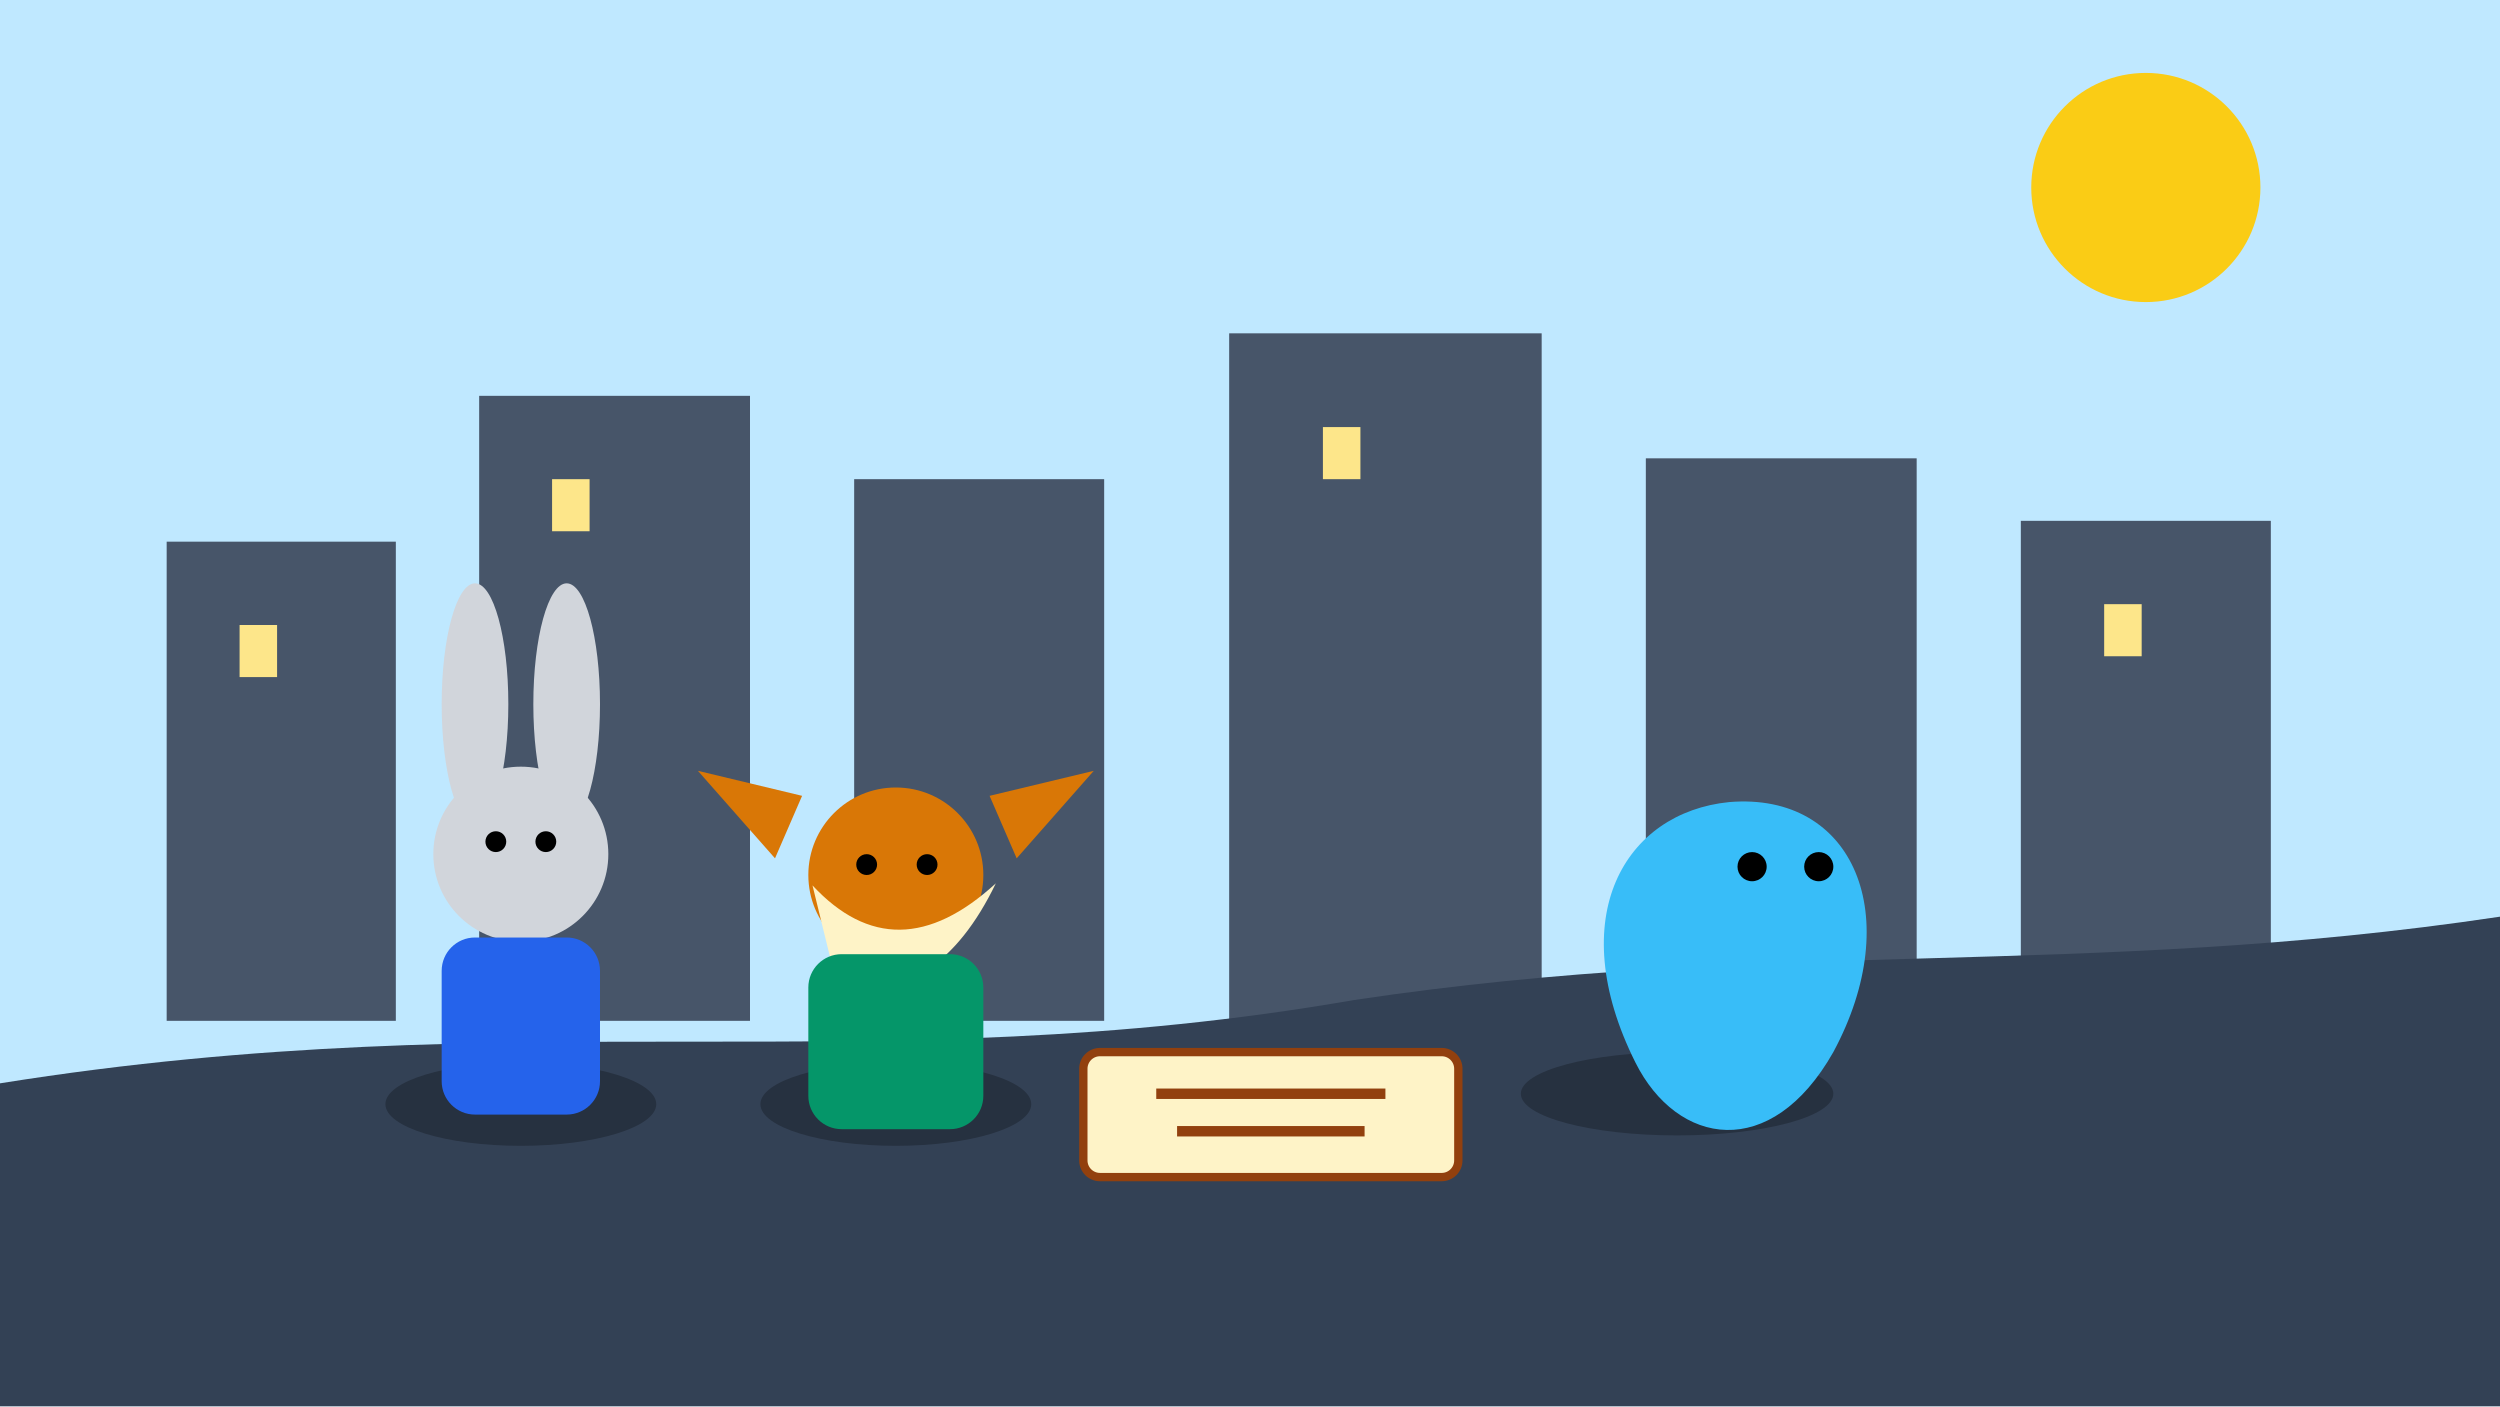
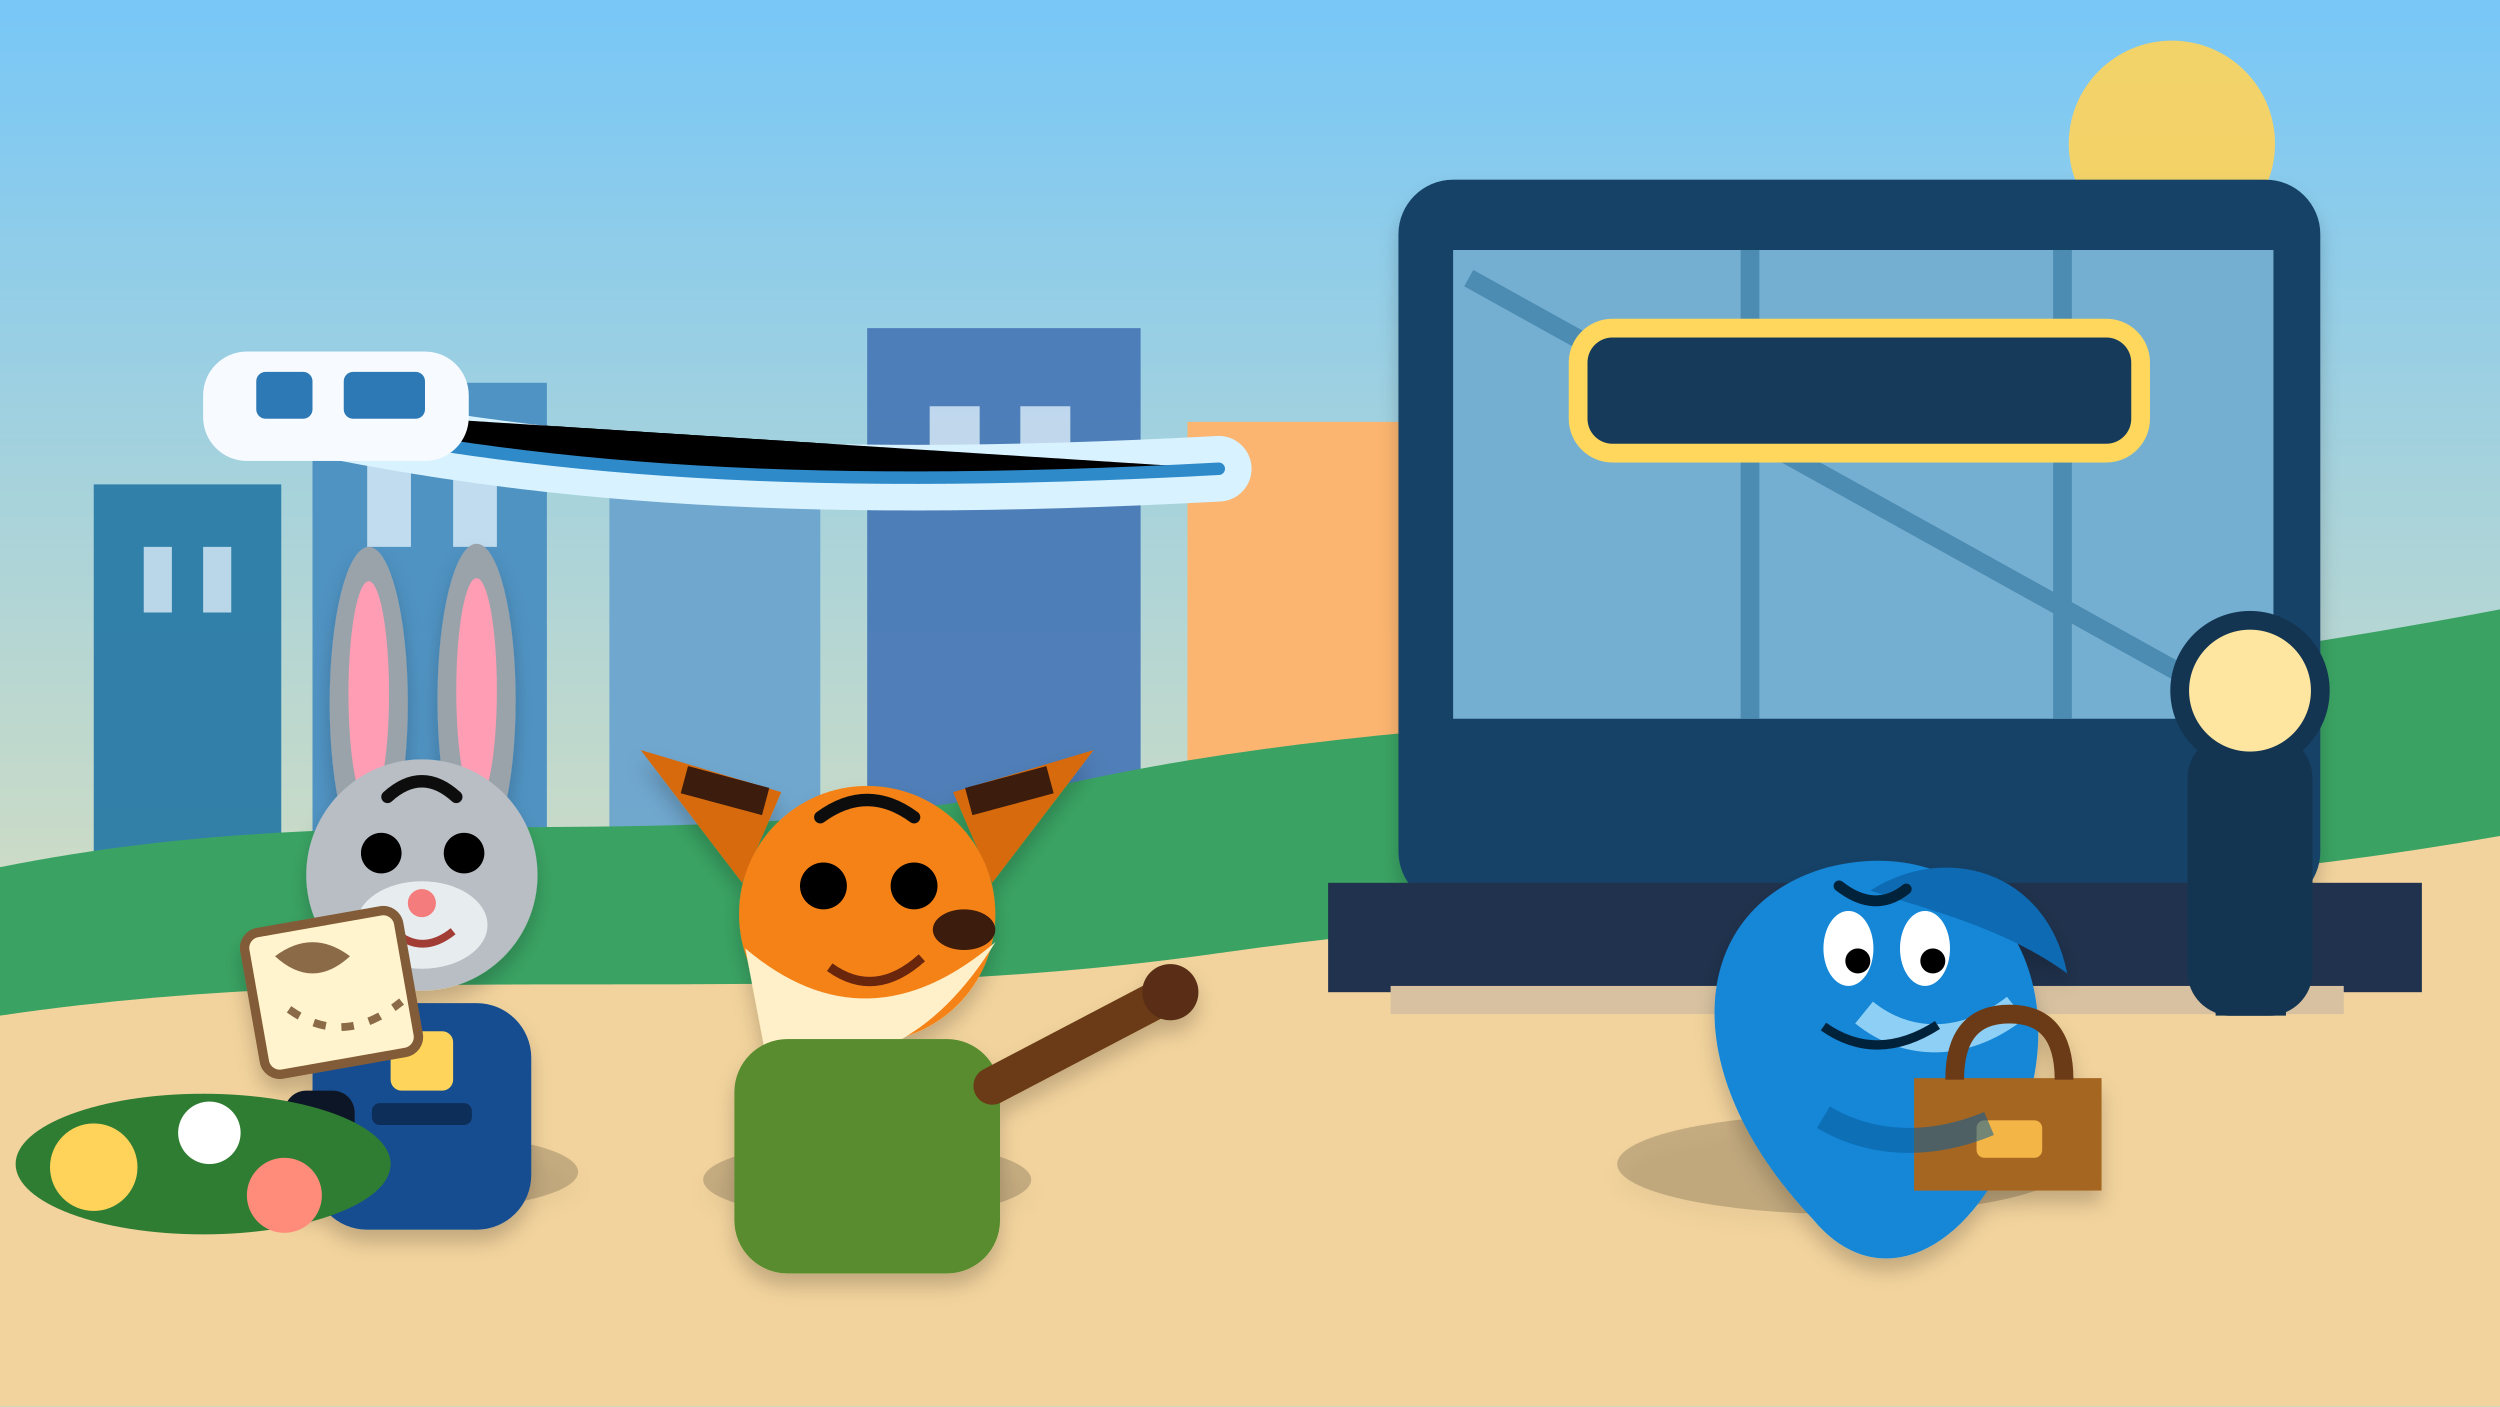
- <svg xmlns="http://www.w3.org/2000/svg" width="1200" height="675" viewBox="0 0 1200 675" role="img" aria-label="Part 1 animal city story illustration">
-   <rect width="1200" height="675" fill="#bfe8ff" />
-   <circle cx="1030" cy="90" r="55" fill="#facc15" />
-   <g fill="#475569">
-     <rect x="80" y="260" width="110" height="230" />
-     <rect x="230" y="190" width="130" height="300" />
-     <rect x="410" y="230" width="120" height="260" />
-     <rect x="590" y="160" width="150" height="330" />
-     <rect x="790" y="220" width="130" height="270" />
-     <rect x="970" y="250" width="120" height="240" />
+ <svg xmlns="http://www.w3.org/2000/svg" width="1600" height="900" viewBox="0 0 1600 900" role="img" aria-label="Flat vector animal city station mystery scene">
+   <defs>
+     <linearGradient id="sky" x1="0" y1="0" x2="0" y2="1">
+       <stop offset="0" stop-color="#78c7f7" />
+       <stop offset="1" stop-color="#ffe8a8" />
+     </linearGradient>
+     <filter id="shadow" x="-20%" y="-20%" width="140%" height="140%">
+       <feDropShadow dx="0" dy="8" stdDeviation="6" flood-opacity=".20" />
+     </filter>
+   </defs>
+   <rect width="1600" height="900" fill="url(#sky)" />
+   <circle cx="1390" cy="92" r="66" fill="#ffd45a" opacity=".9" />
+   <g opacity=".95">
+     <rect x="60" y="310" width="120" height="340" fill="#2b7ca7" />
+     <rect x="200" y="245" width="150" height="405" fill="#4a90c2" />
+     <rect x="390" y="300" width="135" height="350" fill="#6ca5ce" />
+     <rect x="555" y="210" width="175" height="440" fill="#497ab7" />
+     <rect x="760" y="270" width="145" height="380" fill="#ffb36b" />
+     <rect x="940" y="235" width="160" height="415" fill="#4b89c8" />
+     <g fill="#eaf6ff" opacity=".75">
+       <rect x="92" y="350" width="18" height="42" />
+       <rect x="130" y="350" width="18" height="42" />
+       <rect x="235" y="295" width="28" height="55" />
+       <rect x="290" y="295" width="28" height="55" />
+       <rect x="595" y="260" width="32" height="60" />
+       <rect x="653" y="260" width="32" height="60" />
+       <rect x="985" y="285" width="35" height="55" />
+     </g>
  </g>
-   <g fill="#fde68a">
-     <rect x="115" y="300" width="18" height="25" />
-     <rect x="265" y="230" width="18" height="25" />
-     <rect x="635" y="205" width="18" height="25" />
-     <rect x="1010" y="290" width="18" height="25" />
+   <path d="M0 555 C250 505 425 555 690 500 C945 445 1180 470 1600 390 V900 H0Z" fill="#3aa363" />
+   <path d="M0 650 C270 610 500 650 780 610 C1060 570 1320 585 1600 535 V900 H0Z" fill="#f2d39d" />
+   <rect x="895" y="115" width="590" height="465" rx="35" fill="#164267" filter="url(#shadow)" />
+   <path d="M930 160 h525 v300 h-525z" fill="#9bddff" opacity=".7" />
+   <path d="M940 178 L1430 450 M1120 160 V460 M1320 160 V460" stroke="#2b6f98" stroke-width="12" opacity=".55" />
+   <path d="M850 565 h700 v70 h-700z" fill="#20324d" />
+   <path d="M890 640 h610" stroke="#d7c1a0" stroke-width="18" />
+   <rect x="1010" y="210" width="360" height="80" rx="22" fill="#163a5a" stroke="#ffd75d" stroke-width="12" />
+   <path d="M155 260 C325 300 500 315 780 300" stroke="#d8f2ff" stroke-width="42" stroke-linecap="round" />
+   <path d="M155 260 C325 300 500 315 780 300" stroke="#2f8aca" stroke-width="8" stroke-linecap="round" />
+   <rect x="130" y="225" width="170" height="70" rx="28" fill="#f7fbff" />
+   <rect x="164" y="238" width="36" height="30" rx="6" fill="#2d79b5" />
+   <rect x="220" y="238" width="52" height="30" rx="6" fill="#2d79b5" />
+   <g transform="translate(270 560)" filter="url(#shadow)">
+     <ellipse cx="5" cy="190" rx="95" ry="24" fill="#000" opacity=".18" />
+     <ellipse cx="-34" cy="-110" rx="25" ry="100" fill="#9aa3aa" />
+     <ellipse cx="35" cy="-112" rx="25" ry="100" fill="#9aa3aa" />
+     <ellipse cx="-34" cy="-116" rx="13" ry="72" fill="#ff9db5" />
+     <ellipse cx="35" cy="-118" rx="13" ry="72" fill="#ff9db5" />
+     <circle cx="0" cy="0" r="74" fill="#b8bec4" />
+     <ellipse cx="0" cy="32" rx="42" ry="28" fill="#e7ecef" />
+     <circle cx="-26" cy="-14" r="13" />
+     <circle cx="27" cy="-14" r="13" />
+     <path d="M-22 -50 Q0 -70 22 -50" stroke="#111" stroke-width="8" fill="none" stroke-linecap="round" />
+     <path d="M-18 36 Q0 52 20 36" stroke="#a13d35" stroke-width="5" fill="none" />
+     <circle cx="0" cy="18" r="9" fill="#f47b7b" />
+     <rect x="-70" y="82" width="140" height="145" rx="35" fill="#174e90" />
+     <rect x="-20" y="100" width="40" height="38" rx="7" fill="#ffd45a" />
+     <rect x="-32" y="146" width="64" height="14" rx="5" fill="#0e2e58" />
+     <rect x="-88" y="138" width="45" height="75" rx="14" fill="#111827" />
+     <rect x="-120" y="18" width="100" height="92" rx="10" fill="#fff4cd" stroke="#825c37" stroke-width="6" transform="rotate(-10)" />
+     <path d="M-94 52 q24 -18 48 0 q-24 22 -48 0" fill="#8b6b47" />
+     <path d="M-85 86 q35 25 72 -5" stroke="#8b6b47" stroke-width="5" fill="none" stroke-dasharray="8 10" />
  </g>
-   <path d="M0 520 C250 480 420 520 650 480 C850 450 1000 470 1200 440 V675 H0 Z" fill="#334155" />
-   <g transform="translate(250 410)">
-     <ellipse cx="0" cy="120" rx="65" ry="20" fill="#000" opacity=".25" />
-     <circle cx="0" cy="0" r="42" fill="#d1d5db" />
-     <ellipse cx="-22" cy="-72" rx="16" ry="58" fill="#d1d5db" />
-     <ellipse cx="22" cy="-72" rx="16" ry="58" fill="#d1d5db" />
-     <circle cx="-12" cy="-6" r="5" />
-     <circle cx="12" cy="-6" r="5" />
-     <rect x="-38" y="40" width="76" height="85" rx="16" fill="#2563eb" />
+   <g transform="translate(555 585)" filter="url(#shadow)">
+     <ellipse cx="0" cy="170" rx="105" ry="25" fill="#000" opacity=".18" />
+     <path d="M-80 -20 L-145 -105 L-55 -78Z" fill="#d66b10" />
+     <path d="M80 -20 L145 -105 L55 -78Z" fill="#d66b10" />
+     <path d="M-117 -86 L-65 -72" stroke="#3a1b08" stroke-width="18" />
+     <path d="M117 -86 L65 -72" stroke="#3a1b08" stroke-width="18" />
+     <circle cx="0" cy="0" r="82" fill="#f58217" />
+     <path d="M-78 22 Q0 88 82 18 Q24 112 -65 90Z" fill="#fff0c9" />
+     <circle cx="-28" cy="-18" r="15" />
+     <circle cx="30" cy="-18" r="15" />
+     <path d="M-30 -62 Q0 -84 30 -62" stroke="#111" stroke-width="8" fill="none" stroke-linecap="round" />
+     <path d="M-24 34 Q5 55 35 28" stroke="#6b270c" stroke-width="6" fill="none" />
+     <ellipse cx="62" cy="10" rx="20" ry="13" fill="#3a1b08" />
+     <rect x="-85" y="80" width="170" height="150" rx="34" fill="#588c2f" />
+     <path d="M80 110 L185 55" stroke="#6b3b16" stroke-width="24" stroke-linecap="round" />
+     <circle cx="194" cy="50" r="18" fill="#5a2f12" />
  </g>
-   <g transform="translate(430 420)">
-     <ellipse cx="0" cy="110" rx="65" ry="20" fill="#000" opacity=".25" />
-     <circle cx="0" cy="0" r="42" fill="#d97706" />
-     <path d="M-58 -8 L-95 -50 L-45 -38 Z" fill="#d97706" />
-     <path d="M58 -8 L95 -50 L45 -38 Z" fill="#d97706" />
-     <path d="M-40 5 Q0 48 48 4 Q20 62 -28 54 Z" fill="#fef3c7" />
-     <circle cx="-14" cy="-5" r="5" />
-     <circle cx="15" cy="-5" r="5" />
-     <rect x="-42" y="38" width="84" height="84" rx="16" fill="#059669" />
+   <g transform="translate(1125 535)" filter="url(#shadow)">
+     <ellipse cx="55" cy="210" rx="145" ry="32" fill="#000" opacity=".18" />
+     <path d="M35 245 C-55 150 -45 45 45 20 C145 -5 210 88 165 192 C135 268 76 295 35 245Z" fill="#1386d7" />
+     <path d="M72 35 C120 4 185 22 198 88 C160 60 112 48 72 35Z" fill="#0c6bb3" />
+     <path d="M68 113 C95 135 132 136 165 110" stroke="#b6e7ff" stroke-width="18" fill="none" opacity=".75" />
+     <ellipse cx="58" cy="72" rx="16" ry="24" fill="#fff" />
+     <ellipse cx="107" cy="72" rx="16" ry="24" fill="#fff" />
+     <circle cx="64" cy="80" r="8" />
+     <circle cx="112" cy="80" r="8" />
+     <path d="M52 32 Q75 50 95 34" stroke="#05233a" stroke-width="7" fill="none" stroke-linecap="round" />
+     <path d="M42 122 Q76 146 115 121" stroke="#05233a" stroke-width="6" fill="none" />
+     <path d="M100 155 h120 v72 h-120z" fill="#a56623" />
+     <path d="M126 156 q0 -42 35 -42 q35 0 35 42" stroke="#6b3b16" stroke-width="12" fill="none" />
+     <rect x="140" y="182" width="42" height="24" rx="5" fill="#f4b547" />
+     <path d="M42 180 C72 198 110 200 148 184" stroke="#0a5c9b" stroke-width="16" fill="none" opacity=".55" />
  </g>
-   <g transform="translate(785 360)">
-     <ellipse cx="20" cy="165" rx="75" ry="20" fill="#000" opacity=".25" />
-     <path d="M0 150 C-35 80 -5 30 45 25 C105 20 130 80 95 145 C65 198 20 190 0 150 Z" fill="#38bdf8" />
-     <circle cx="56" cy="56" r="7" />
-     <circle cx="88" cy="56" r="7" />
+   <g transform="translate(1400 470)">
+     <rect x="0" y="0" width="80" height="180" rx="28" fill="#133552" />
+     <circle cx="40" cy="-28" r="45" fill="#ffe6a0" stroke="#133552" stroke-width="12" />
+     <rect x="18" y="145" width="45" height="35" fill="#133552" />
  </g>
-   <g transform="translate(610 505)">
-     <rect x="-90" y="0" width="180" height="60" rx="8" fill="#fef3c7" stroke="#92400e" stroke-width="4" />
-     <path d="M-55 20 H55 M-45 38 H45" stroke="#92400e" stroke-width="5" />
+   <g transform="translate(40 655)">
+     <ellipse cx="90" cy="90" rx="120" ry="45" fill="#2f7d32" />
+     <circle cx="20" cy="92" r="28" fill="#ffd35a" />
+     <circle cx="94" cy="70" r="20" fill="#fff" />
+     <circle cx="142" cy="110" r="24" fill="#ff8b7b" />
  </g>
</svg>
